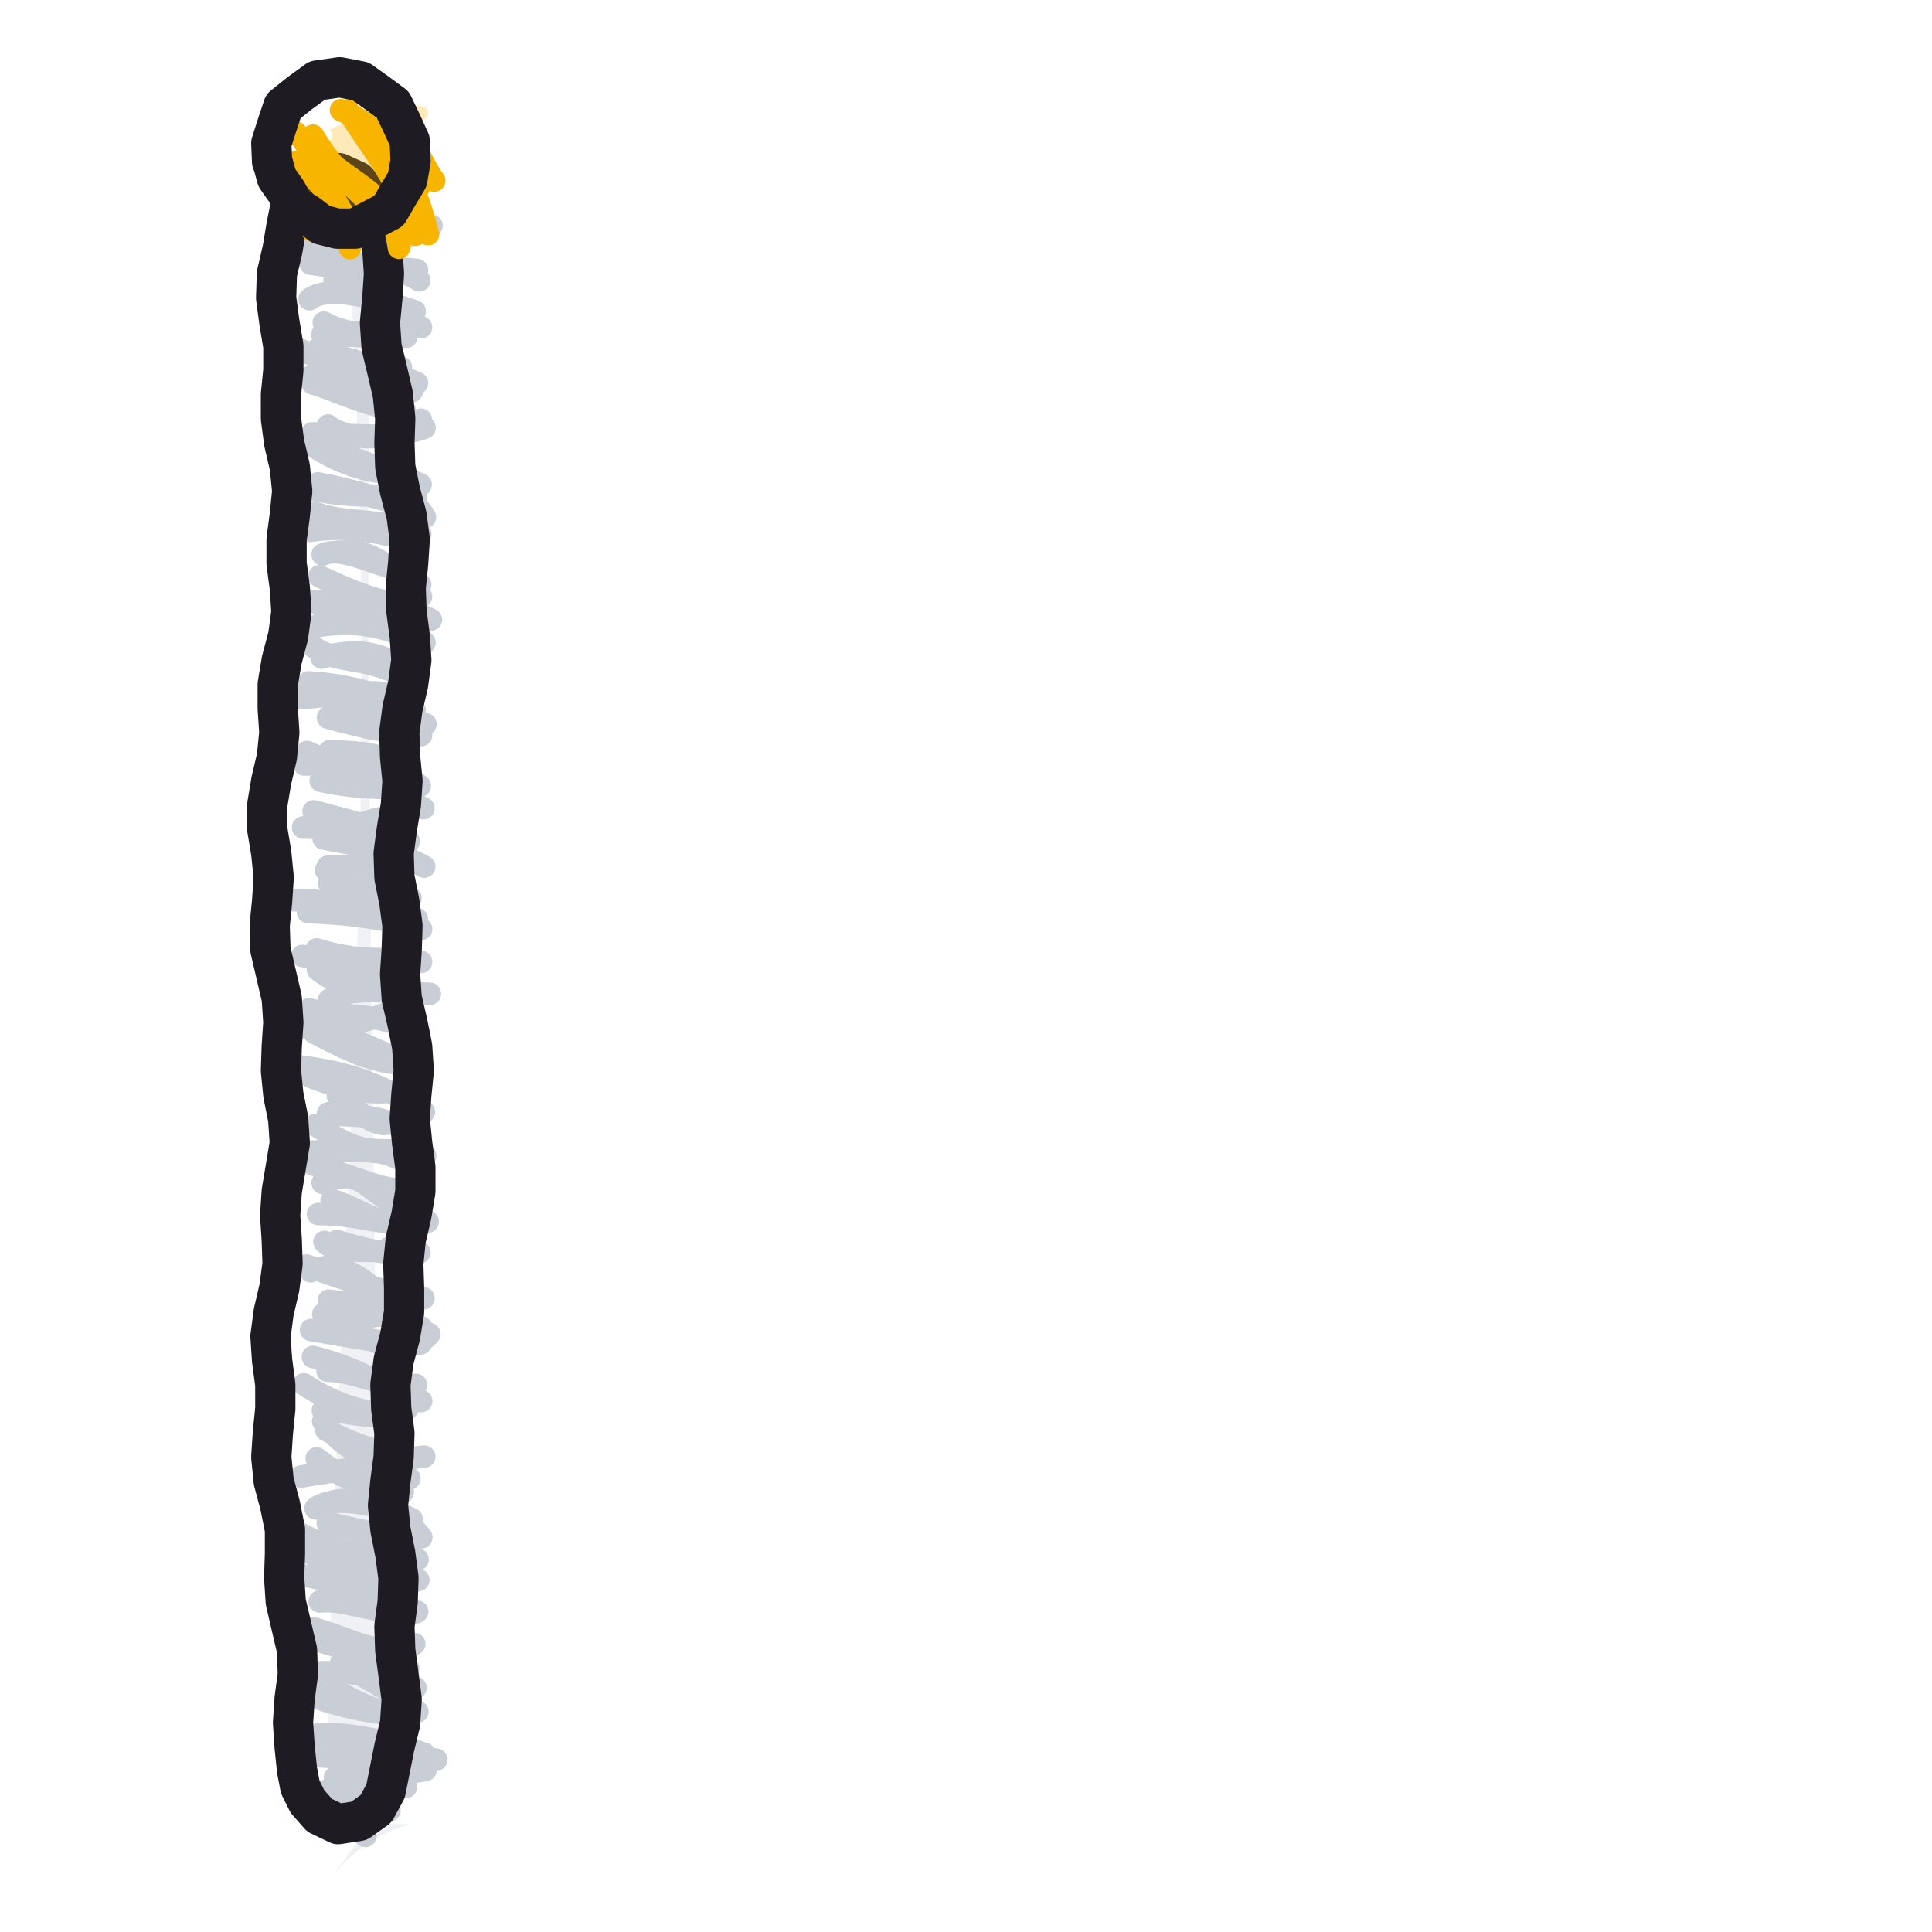
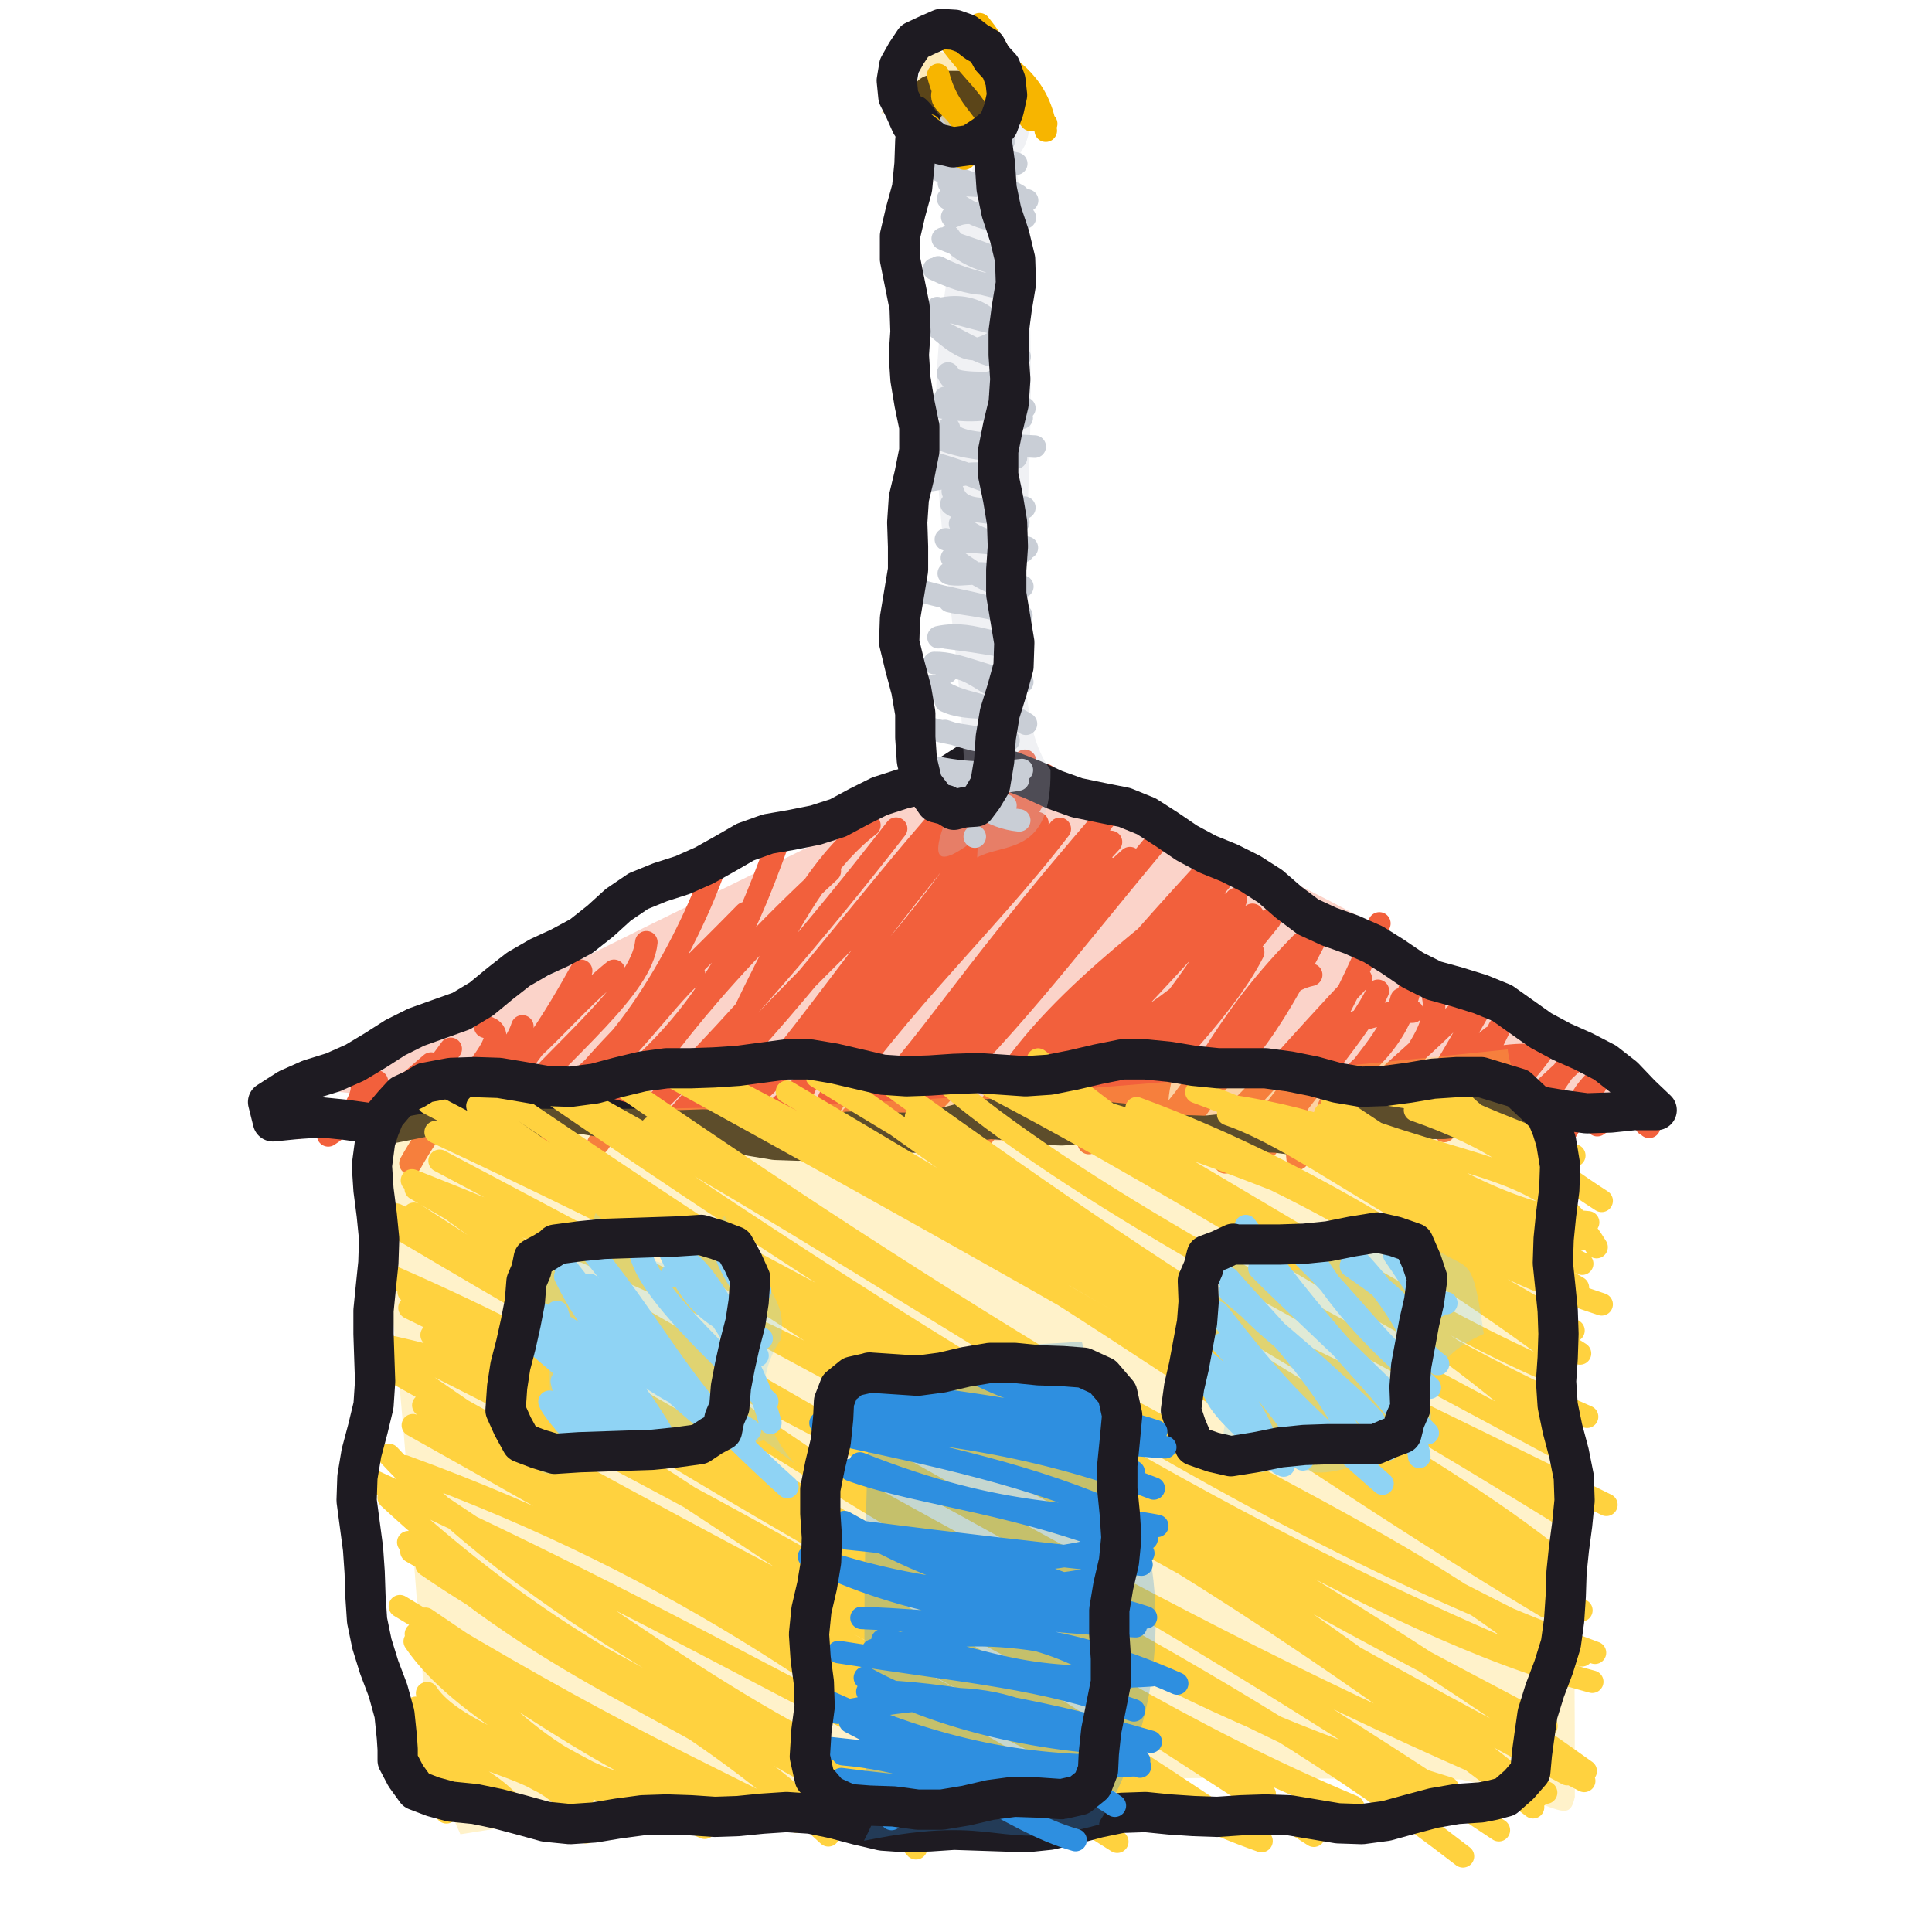
<svg xmlns="http://www.w3.org/2000/svg" viewBox="0 0 240 240" width="240" height="240">
  <g transform="translate(3 2)">
-     <path d="M42 22 C42 22, 42 22, 42 22 C49.37 22.84, 50.46 19.95, 43.2 22.84 C42.22 75.81, 43.09 126.7, 44.67 224.52 C52.57 224.95, 44.66 223.05, 38.18 231.2 C42 226, 42 226, 42 226 C33.09 223.99, 31.94 224.8, 37.67 220.55 C38.27 154.87, 45.12 103.31, 40.06 24.03 C38.18 27.79, 42.57 26.84, 44.77 20.3 C42 22, 42 22, 42 22" fill="#C9CED6" opacity="0.28" />
-     <path d="M42.39 226.07 C42.39 226.07, 42.39 226.07, 42.39 226.07 M42.39 226.07 C42.39 226.07, 42.39 226.07, 42.39 226.07 M45.39 222.89 C42.38 223.96, 41.21 219.98, 38.23 222.95 M45.36 222.22 C44.98 221.68, 42.28 221.19, 37.51 220.46 M49.86 217.88 C43.09 219, 40.9 218.25, 38.6 218.85 M47.42 219.98 C44.32 217.76, 40.77 216.26, 36.19 216.15 M51.19 216.59 C45.45 215.84, 38.41 216.27, 37.39 214.78 M49.74 215.89 C44.68 213.95, 38.79 213.2, 36.61 213.42 M46.82 210.81 C47.37 211.19, 43.91 211.35, 36.88 206.92 M48.84 210.63 C45.09 211.3, 40.76 210.32, 36.99 209.14 M45.33 208.14 C45.78 208.18, 38.42 204.2, 39.53 204.53 M48.61 207.67 C43.7 206, 39.95 205.59, 36.44 205.75 M47.7 205.22 C44.68 203.49, 44.84 204.38, 33.87 201.04 M48.46 202.22 C43.45 203.77, 41.8 202.03, 35.99 200.28 M48.82 198.2 C47.06 199.2, 42.4 195.03, 34.88 193.74 M48.7 198.29 C43.84 198.67, 39.9 196.55, 36.72 196.94 M48.87 191.72 C44.82 194.53, 43.29 193.33, 38.19 195.18 M48.97 194.27 C46.67 195.1, 42.39 193.57, 35.78 191.06 M47.67 192.95 C45.78 190.25, 40.69 192.02, 34.4 188.55 M48.23 191.6 C46.8 188.87, 43.97 188.63, 37.72 187.19 M49.34 188.97 C45.39 183.84, 39.41 183.44, 36.2 185.37 M48.14 186.71 C44.3 184.86, 38.74 183.81, 36.51 185.15 M47.03 183.35 C44.03 179.32, 41.64 180.32, 34.38 181.42 M47.86 181.65 C43.98 182.84, 40.92 182.86, 36.34 179.16 M49.7 178.95 C45.64 179.39, 41.22 180.24, 37.15 174.55 M46.46 178.65 C44.59 178.36, 42 178.02, 37.52 175.64 M46.52 173.78 C46.36 173.4, 41.72 174.49, 34.75 169.97 M47.61 172.95 C42.88 174.81, 40.93 173.26, 37.11 173.21 M49.32 172.05 C46.32 171.79, 43.79 168.54, 35.87 166.56 M48.66 170.04 C45.84 170.96, 41.57 168.32, 37.68 168.27 M50.35 163.72 C46.68 167.84, 40.52 162.97, 37.16 161.25 M48.64 164.98 C43.83 164.76, 41.04 164.11, 35.64 163.22 M49.24 164.89 C47.02 159.76, 43.51 161.52, 38.57 162.51 M49.32 162.89 C43.65 160.37, 40.91 159.88, 37.84 159.57 M46.44 160.63 C43.58 158.45, 39.82 153.85, 35.62 155.93 M49.61 159.28 C45.5 158.61, 40.87 157.43, 35.09 155.21 M45.34 152.99 C46.64 154.33, 41.31 152.96, 38.86 152.16 M49.1 153.58 C43.24 153.09, 38.73 153.94, 37.31 152.27 M50.13 149.75 C45.76 151.6, 40.67 147.55, 38.2 147.11 M47.45 149.5 C44.29 150.41, 42.39 148.86, 36.51 148.81 M47.73 148.26 C42.14 146.26, 42.34 142.7, 37.08 144.94 M49.6 144.67 C46.14 147.12, 43.29 144.79, 35.76 142.61 M49.81 141.57 C42.85 139.82, 43.76 142.64, 36.14 137.76 M48.07 142.77 C44.68 140.81, 44.3 140.88, 35.78 141.03 M45.41 137.53 C44.76 137.51, 44.15 138.53, 38.98 134.16 M46.51 137.96 C43.28 136.05, 38.42 136.78, 37.75 136.3 M49.66 136.13 C45.1 133.07, 40.85 131.29, 34.29 130.47 M48.08 132.89 C44.51 134.48, 39.97 133.47, 35.6 131.77 M47.63 129.98 C46.63 129.86, 43.29 127.93, 36.54 125.59 M48.35 130.24 C44.24 130.21, 41.02 128.94, 35.99 126.24 M46.03 123.42 C42.64 125.04, 37.51 126.1, 34 125.5 M49.1 126.42 C43.73 123.52, 40.22 124.59, 35.37 123.39 M50.4 121.45 C44.38 121.3, 41.18 120.47, 37.91 122.18 M47.79 120.47 C43.27 121.27, 39.21 120.69, 36.51 118.47 M46.54 118.55 C42.93 119.04, 39.73 117.44, 34.56 116.75 M49.31 117.5 C46.05 116.48, 43.34 118.07, 36.34 115.94 M48.78 112.17 C45.55 113.57, 39.5 109.35, 33.55 109.84 M49.31 113.41 C44.27 111.91, 39.92 111.5, 35.27 111.29 M46.27 108.71 C43.57 107.03, 40.41 109.88, 37.89 107.74 M47.99 109.57 C43.22 109.21, 40.13 108.43, 37.5 106.11 M46.64 107.28 C44.08 105.5, 43.68 105.49, 37.73 105.65 M49.7 105.65 C46.34 103.76, 42.47 103.18, 37.2 102.16 M46.5 100.39 C42.87 98.34, 44.73 101.22, 34.65 100.79 M47.78 102.52 C46.48 101.62, 42.74 100.57, 35.96 98.78 M49.6 98.4 C43.4 95.93, 41.96 92.69, 34.8 92.97 M48.34 95.91 C44.75 95.87, 41.47 96, 36.84 94.99 M49.15 95.63 C41.76 89.66, 40.13 93.84, 35.14 91.41 M47.56 94.04 C45.33 91.89, 43.24 91.47, 37.98 91.31 M49.85 87.96 C44.15 86.43, 41.81 84.78, 38.85 86.18 M49.31 89.31 C45.34 89, 42.54 88.48, 37.74 87.15 M46.88 86.29 C45.78 82.98, 43.09 84.02, 34.43 84.72 M48.51 86.24 C43.31 83.81, 39.6 83.06, 35.34 82.76 M47.11 82.04 C41.69 79.13, 38.66 80.83, 35.17 77.74 M47.75 81.55 C44.82 79.17, 41.57 78.36, 36.96 79.69 M49.73 77.83 C44.75 74.92, 39.31 74.66, 37.13 73.65 M48.29 77.34 C45.65 76.49, 42.57 74.74, 36.01 75.83 M50.53 74.97 C42.73 71.26, 41.63 72.91, 34.28 72.74 M49.3 72.1 C47.05 73.51, 44.28 73.17, 36.67 69.59 M49.2 70.63 C42.28 66.5, 42.37 66.37, 38.87 66.54 M48.53 69.1 C43.8 68.6, 39.79 65.69, 37.08 66.88 M49.21 64.3 C45.85 62.41, 39.5 63.17, 36.05 61.66 M48.71 65.24 C43.95 64.13, 40.59 63.2, 35.49 63.95 M49.78 62.24 C47.43 58.06, 43.44 60.57, 35.88 58.79 M48.64 59.78 C46.5 61.41, 44.47 59.55, 36.48 58.04 M49.25 58.2 C42.95 55.3, 37.4 54.37, 38.62 52.7 M47.31 56.82 C43.19 56.91, 39.64 55.75, 36.12 53.56 M49.28 50.14 C48.16 52.66, 40.19 53.1, 37.75 50.85 M49.74 51.14 C45.72 52.5, 42.71 52.12, 35.79 51.83 M48.16 46.61 C43.19 45.8, 43.08 46.09, 35.48 44.83 M47.24 48.87 C43.81 49.09, 37.68 46.01, 35.87 45.65 M48.8 45.59 C43.54 43.23, 40.32 44.38, 33.41 41.04 M46.8 43.62 C46.9 44.97, 42.87 43.22, 36.32 41.46 M45.37 40.46 C45.55 37.63, 42.63 40.95, 37.22 38.08 M47.49 39.83 C46.27 39.73, 43.54 39.89, 37.05 39.57 M49.3 38.66 C43.15 34.78, 43.55 32.81, 38.57 32.81 M48.51 36.67 C44.88 35.49, 38.13 33.12, 35.46 35.17 M49.08 32.83 C45.64 30.55, 39.74 31.56, 34.26 28.18 M48.8 31.54 C44.75 31.01, 42.17 31.79, 35.58 30.75 M50.6 26.04 C42.01 29.07, 44.15 26.97, 36.05 27.56 M47.43 27.54 C43.35 26.16, 40.78 27.11, 36.05 26.04 M46.5 25.39 C43.12 22.21, 40.07 21.08, 35.78 24.05 M47.55 24.77 C42.71 22.8, 41.2 22.38, 36.69 21.88" fill="none" stroke="#C9CED6" stroke-width="2.8" stroke-linecap="round" stroke-linejoin="round" />
+     <path d="M34.37 135.38 C62.1 119.91, 94.19 105.09, 119.94 92.05 C137.54 99.07, 165.28 106.92, 204.57 137.36 C170.99 140.61, 121.93 142.7, 37.45 133.46" fill="#F2603C" opacity="0.28" />
+     <path d="M33.91 138.11 C33.91 138.11, 33.91 138.11, 33.91 138.11 M33.91 138.11 C33.91 138.11, 33.91 138.11, 33.91 138.11 M37.77 139.04 C40.44 137.39, 42.52 133.9, 41.86 132.38 M38.69 137.69 C39.36 137.13, 40.91 136.94, 43.82 132.35 M41.89 136.72 C43.98 136, 47.95 132.33, 50.55 130.12 M45.17 137.08 C47.06 134.85, 48.78 134.18, 52.99 128.29 M47.99 142.52 C53.43 132.8, 61.65 126.65, 57.28 125.54 M51.44 137.82 C54.27 134.08, 60.55 129.76, 61.89 125.5 M55.06 133.73 C61.77 131.34, 66.91 123.71, 73.27 118.6 M53.47 138.79 C61.47 132.33, 66.26 123.81, 69.19 118.6 M64.35 136.8 C71.94 133.58, 79.63 121.71, 83.21 118.99 M59.2 137.14 C67.66 127.68, 76.71 120.64, 77.29 115.05 M64.26 134.83 C72.91 131.85, 81.52 117.21, 85.46 106.62 M63.59 140.16 C69.91 129.96, 76.85 124.41, 89.58 111.43 M68.77 136.65 C84.46 126.35, 89.45 114.11, 93.48 103.04 M71.34 140.03 C77.42 131.13, 83.75 121.31, 100.08 106.21 M80.3 142.44 C88.95 126.4, 94.95 108.12, 105 100.51 M76.58 136.91 C87.86 126.26, 99.09 112.82, 108.32 100.94 M77.72 140.65 C89.09 127.42, 102.74 113.63, 119.35 98.41 M81.9 135.99 C92.06 127.31, 104.11 110.54, 114.92 98.43 M84.88 140.6 C99.54 124.18, 106.82 111.34, 123.54 92.85 M87.57 137.09 C103.18 122.56, 115.28 109.07, 124.32 92.51 M95.18 137.83 C99.54 121.67, 116.43 116.69, 126.87 94.29 M90.38 138.54 C102.07 128.82, 112.89 115.86, 124.03 95.4 M97.95 139.88 C101.47 127.85, 110.9 119.22, 125.87 100.26 M97.81 139.09 C106.08 125.08, 119.19 113.34, 128.65 100.97 M99.01 141.23 C114.68 126.9, 132.29 106.77, 133.82 99.91 M102.86 137.02 C110.81 130.71, 115.08 121.66, 134.8 99.04 M102.84 136.72 C120.45 130.08, 123.43 118.99, 134.76 105.86 M106.91 138.92 C115.65 130.42, 117.97 120.84, 135.01 102.59 M110.15 137.67 C120.78 128.01, 127.44 113.31, 137.36 104.6 M109.88 137.52 C121.88 126.29, 129.48 115.96, 140.21 103.11 M119.21 137.22 C124.5 125.08, 138.68 115.04, 148.78 106.81 M118.67 139.63 C125.51 131.24, 131.86 122.32, 146.29 106.67 M127.29 133.4 C129.73 130.86, 134.74 126.59, 149.17 110.39 M121.99 136.53 C127.48 132.61, 134.05 124.95, 149.2 106.7 M128.79 134.83 C128.01 126.84, 141.59 128.32, 152.59 111.64 M129.18 138.62 C139.58 127.06, 148.01 116.83, 150.54 109.68 M132.66 139.54 C138.48 133.98, 148.96 123.69, 152.67 116.3 M132.26 139.99 C139.06 130.52, 149.82 119.48, 153.46 112.8 M141.35 140.74 C139.01 130.28, 143.12 126.71, 154.73 112.26 M139.96 138.76 C146.68 133.48, 147.44 126.59, 158.66 115.2 M142.59 140.18 C153.22 125.18, 154.74 120.22, 159.88 119.09 M142.92 136.17 C150.77 131.64, 154.62 125.77, 160.32 114.79 M149.2 142.39 C158.04 134.43, 163 125.03, 168.35 112.71 M150.95 135.78 C152.41 134.74, 157.92 128.12, 166.04 119.54 M158.2 141.93 C156.99 130.76, 160.87 123.93, 172.48 123.66 M154.4 140.46 C158.88 133.64, 166.05 125.92, 168.17 121.08 M161.81 136.85 C162.22 131.39, 170.09 130.53, 172.24 120.34 M161.42 137.21 C166.25 129.78, 169.73 127.24, 171.1 122.1 M167.82 141.85 C165.36 133.88, 177.39 128, 174.77 120.86 M163.22 139.38 C167.3 132.62, 169.24 132.57, 178.49 123.36 M169.3 138.19 C175.37 132.68, 173.7 135.86, 180.53 123.83 M167.49 136.45 C173.81 132.94, 178.89 129.71, 182.32 126.83 M173.5 134.47 C177.66 133.92, 177.4 129.27, 186.16 129.05 M176.41 138.49 C179.44 134.26, 180.88 130.41, 183.27 125.69 M181.64 137.21 C180.19 136.09, 186.26 133.07, 189.71 126.71 M180.92 137.79 C182.63 136.06, 185.12 133.41, 187.49 128.97 M186.41 138.57 C187.73 135.35, 189.64 133.73, 191.86 130 M184.21 137.57 C185.49 136.25, 187.98 134.14, 192.55 129.82 M191.12 139.23 C193.34 135.93, 192.37 134.83, 195.81 131.64 M191.57 138.39 C192 136.28, 193.33 134.87, 195.17 132.83 M195.8 137.45 C195.93 136.02, 198.52 135, 199.58 134.06 M195.42 137.77 C196.71 136.92, 197.75 136.13, 199.29 133.91 M201.86 137.98 C201.91 137.21, 201.98 136.6, 202.98 136.06 M201.47 137.71 C201.67 137.3, 202.27 136.65, 202.45 135.9" fill="none" stroke="#F2603C" stroke-width="2.8" stroke-linecap="round" stroke-linejoin="round" />
  </g>
-   <path d="M42.1 21.5L44.3 22.5L45.8 24.2L46.7 26.0L47.1 28.1L47.5 31.0L47.7 34.0L47.5 37.0L47.2 40.1L47.4 43.1L48.1 46.0L48.8 49.0L49.1 52.0L49.0 55.0L49.1 58.0L49.7 61.0L50.5 64.0L50.9 67.0L50.7 70.0L50.4 73.0L50.5 76.0L50.9 79.0L51.1 82.0L50.7 85.0L50.0 88.0L49.6 91.0L49.7 94.0L50.0 97.0L49.8 100.0L49.3 103.0L48.9 106.0L49.0 109.0L49.6 112.0L50.0 115.0L49.9 118.0L49.7 121.0L49.9 124.0L50.6 127.0L51.2 130.0L51.4 133.0L51.1 136.0L50.9 139.0L51.2 142.0L51.6 145.0L51.6 148.0L51.1 151.0L50.4 154.0L50.1 157.0L50.2 160.0L50.2 163.0L49.7 166.0L48.9 169.0L48.5 172.0L48.6 175.0L49.0 178.0L48.9 181.0L48.5 184.0L48.2 187.0L48.5 190.0L49.1 193.0L49.5 196.0L49.4 199.0L49.0 202.0L49.1 205.0L49.5 208.0L49.9 211.1L49.7 214.1L49.0 217.0L48.4 220.0L47.9 222.5L46.7 224.7L44.6 226.2L42.0 226.6L39.7 225.5L38.2 223.8L37.3 222.0L36.9 219.9L36.6 217.0L36.4 214.0L36.6 211.0L37.0 208.0L36.9 205.0L36.2 202.0L35.5 199.0L35.3 196.0L35.4 193.0L35.4 190.0L34.8 187.0L34.0 184.0L33.7 181.0L33.9 178.0L34.2 175.0L34.2 172.0L33.8 169.0L33.6 166.0L34.0 163.0L34.7 160.0L35.1 157.0L35.0 154.0L34.8 151.0L35.0 148.0L35.5 145.0L36.0 142.0L35.8 139.0L35.2 136.0L34.9 133.0L35.0 130.0L35.2 127.0L35.0 124.0L34.3 121.0L33.6 118.0L33.5 115.0L33.8 112.0L34.0 109.0L33.7 106.0L33.2 103.0L33.2 100.0L33.7 97.0L34.4 94.0L34.7 91.0L34.5 88.0L34.5 85.0L35.0 82.0L35.8 79.0L36.2 76.0L36.0 73.0L35.6 70.0L35.6 67.0L36.0 64.0L36.3 61.0L36.0 58.0L35.3 55.0L34.9 52.0L34.9 49.0L35.2 46.0L35.2 43.0L34.7 40.0L34.3 37.0L34.4 34.0L35.1 31.0L35.6 28.0L36.1 25.5L37.3 23.3L39.4 21.8L41.9 21.5Z" fill="none" stroke="#1E1B22" stroke-width="5" stroke-linecap="round" stroke-linejoin="round" />
+   <path d="M33.3 136.9L35.8 135.3L38.5 134.1L41.4 133.2L44.1 132.0L46.6 130.5L49.1 128.9L51.7 127.6L54.5 126.6L57.3 125.6L59.8 124.1L62.1 122.2L64.4 120.4L67.0 118.9L69.6 117.7L72.2 116.3L74.6 114.4L76.8 112.4L79.3 110.7L82.0 109.6L84.8 108.7L87.5 107.5L90.0 106.1L92.6 104.6L95.4 103.6L98.3 103.1L101.3 102.5L104.1 101.6L106.7 100.2L109.3 98.9L112.1 98.0L115.0 97.3L117.8 96.4L120.0 95.0L122.7 95.3L125.6 95.8L128.4 96.9L131.0 98.1L133.8 99.1L136.7 99.7L139.7 100.3L142.4 101.4L144.9 103.0L147.4 104.7L150.0 106.1L152.7 107.2L155.3 108.5L157.8 110.1L160.1 112.1L162.5 113.9L165.1 115.1L167.9 116.1L170.6 117.3L173.0 118.8L175.5 120.5L178.1 121.8L181.0 122.6L183.9 123.5L186.6 124.6L189.0 126.3L191.4 128.0L194.0 129.4L196.7 130.6L199.4 132.0L201.7 133.8L203.8 136.0L205.8 137.9L203.0 137.9L200.1 138.2L197.1 138.3L194.1 137.9L191.1 137.4L188.1 137.4L185.2 138.0L182.3 138.7L179.3 139.0L176.3 139.0L173.4 139.0L170.4 139.6L167.5 140.4L164.5 141.0L161.6 141.1L158.6 140.7L155.6 140.6L152.6 140.8L149.7 141.1L146.7 141.0L143.7 140.4L140.8 139.7L137.8 139.4L134.8 139.6L131.9 139.8L128.9 139.7L125.9 139.2L123.0 139.0L120.0 139.4L117.0 140.2L114.1 140.7L111.1 140.7L108.1 140.5L105.2 140.6L102.2 141.2L99.2 141.7L96.3 141.6L93.3 141.1L90.3 140.5L87.4 140.3L84.4 140.4L81.4 140.3L78.5 139.7L75.5 138.9L72.6 138.4L69.6 138.4L66.6 138.8L63.7 138.8L60.7 138.5L57.8 138.1L54.8 138.3L51.8 138.9L48.8 139.5L45.8 139.5L42.9 139.1L39.9 138.8L36.9 139.0L33.9 139.3Z" fill="none" stroke="#1E1B22" stroke-width="5" stroke-linecap="round" stroke-linejoin="round" />
  <g transform="translate(3 2)">
-     <path d="M33 20 C38.07 24.27, 43.24 25.96, 50.34 23.9 C48.99 22.74, 45.79 23.96, 47.69 14.52 C54.73 9.67, 45.39 10.41, 37.91 14.13 C39.27 15.1, 37.39 17.26, 28.23 21.24 C33 20, 33 20, 33 20" fill="#F7B500" opacity="0.28" />
-     <path d="M35.83 26.66 C35.83 26.66, 35.83 26.66, 35.83 26.66 M35.83 26.66 C35.83 26.66, 35.83 26.66, 35.83 26.66 M41.23 25.88 C40.26 27.28, 36.83 18.67, 34.85 15.71 M40.47 28.82 C40.37 25.73, 37.16 20.28, 33.71 18.18 M46.56 28.78 C45.46 21.2, 41.46 22.07, 33.71 14.46 M45.87 25.86 C44.33 24.06, 39.75 21.32, 35.88 14.85 M50.18 27.08 C48.9 22.46, 46.83 14.79, 39.36 11.69 M48.63 27.15 C47.07 20.82, 42.66 15.85, 40.22 11.72 M49.06 21.23 C47.79 15.64, 46.26 12.86, 44.98 9.84 M50.94 20.44 C49.15 18.03, 47.17 12.95, 46.86 10.69" fill="none" stroke="#F7B500" stroke-width="2.8" stroke-linecap="round" stroke-linejoin="round" />
+     <path d="M61.54 135.72 C88.54 135.91, 115.67 135.53, 184.29 128.36 C185.08 136.04, 194.79 136.6, 190.57 136.13 C191.31 160.77, 192.66 171.62, 192.63 221.24 C191.78 225, 190.44 221.77, 178.52 219.06 C147.3 218.99, 106.73 217.3, 54.19 225.86 C51.08 218.64, 49.25 217.54, 49.9 211.05 C47.51 181.34, 46.56 162.65, 42.78 138.57 C51.49 133.98, 56.58 137.76, 58.48 136.91 C56 134, 56 134, 56 134" fill="#FFD23F" opacity="0.28" />
+     <path d="M52.46 223.13 C52.46 223.13, 52.46 223.13, 52.46 223.13 M52.46 223.13 C52.46 223.13, 52.46 223.13, 52.46 223.13 M61.62 223.99 C58.88 217.93, 47.57 216.27, 50.04 212.81 M59.63 222.41 C57.43 223.64, 57.23 221.65, 48.21 215.96 M69.81 225.61 C66.25 216.42, 56.93 218.52, 45.44 210.62 M69.33 221.48 C61.77 218.93, 56 213.75, 48.67 210.15 M78.59 220.4 C67.28 219.63, 58.19 209.87, 52.09 203.25 M77.96 223.74 C64.68 216.24, 53.39 213.45, 50.06 208.33 M86.48 222.43 C71.55 216.9, 60.07 207.45, 48.67 200.97 M84.54 225.05 C68.06 217.74, 54 209.98, 48.52 201.9 M93.19 222.64 C79.95 221.67, 75.21 216.13, 49.86 199.09 M95.91 224.28 C84.67 218.39, 72.42 213.22, 46.68 197.53 M97.06 222.63 C87.4 212.3, 67.65 207.55, 47.72 189.58 M99.9 225.99 C81.83 209.21, 64.73 202.6, 50 192.42 M110.79 227.6 C98.47 212.97, 76.67 213.1, 45.29 184.04 M107.92 224.39 C89.01 212.85, 69.48 203.18, 48.11 190.73 M113.89 224.26 C94.89 213.09, 65.54 200.48, 45.31 178.74 M117.59 222.72 C96.14 216.75, 79.74 203.63, 49.61 183.69 M125.13 221.19 C107.16 216.01, 87.21 201.97, 43.58 182.06 M125.67 226.31 C104.2 209.47, 82.58 193.01, 47.23 180.15 M135.79 226.78 C117.71 215.36, 103.1 205.74, 48.29 175.05 M133.86 223.6 C102.75 204.9, 68.18 187.51, 49.59 172.57 M143.71 222.39 C121.65 207.75, 104.01 201.19, 44.62 167.66 M142.58 222.34 C102.73 204.26, 67.07 182.41, 46.43 167.58 M153.71 226.7 C128.18 217.68, 103.87 195.96, 50.62 163.84 M151.91 225.85 C123.67 206.78, 96.76 190.55, 48.12 166.07 M154.1 220.85 C119.92 195.52, 77.77 172.36, 45.24 165.24 M160.21 226.04 C130.84 207.27, 101.13 186.49, 47.87 160.45 M165.09 222.42 C124.28 205.36, 90.11 175.55, 44.27 155.97 M165.07 222.78 C131.45 208.53, 100.47 191.59, 47.77 158.46 M176.85 220.12 C141.03 209.25, 116.75 194.1, 51 146.76 M176.27 221.83 C141.75 208.12, 108.05 187.39, 48.43 148.78 M178.73 228.6 C147.97 204.79, 119.12 193.61, 45.84 150.13 M183.19 225.35 C145.68 200.38, 111.51 180.38, 46.2 148.88 M189.06 220.68 C144.76 202.12, 105.84 178.73, 48.65 145.68 M187.44 222.5 C145.62 190.13, 101.4 165.62, 48.18 144.63 M191.69 218.39 C159.8 201.44, 127.36 182.29, 51.61 142.2 M188.02 221.16 C145.19 186.78, 101 161.97, 51.12 138.63 M193.79 219.23 C147.32 194.96, 101.34 167.3, 56.31 135.39 M193.98 218.01 C162.22 195.29, 123.92 173.55, 50.23 135.04 M194.79 206.91 C167.17 199.51, 140.05 180.07, 59.79 138.63 M189.1 212.41 C157.3 195.62, 124.13 178.39, 57 132.58 M195.13 203.31 C145.32 184.87, 109.06 155.55, 63.72 131.61 M191.59 206.17 C159.76 193, 126.95 175.94, 65.66 133.89 M188 203.05 C167.86 186.46, 138.08 176.78, 77.95 138.07 M193.51 203.63 C154.56 184.48, 119.84 164.29, 74.08 132.74 M189.04 197.57 C152.32 175.59, 118.76 149.2, 78.13 129.99 M193.44 198.04 C168.97 182.06, 150.83 170.51, 80.31 131.65 M187 190.57 C169.25 179.39, 143.66 162.44, 94.76 133.62 M190.86 194.83 C165.46 176.41, 136.43 158.78, 88.13 133.41 M190.93 192.3 C173.51 178, 148.49 167.47, 98.46 130.59 M192.99 187.38 C156.43 164.62, 122.27 146.72, 98.48 131.73 M196.55 184.93 C153.04 163.32, 121.22 149.47, 110.8 136.74 M191.43 183.08 C170.19 174.83, 148.73 162.42, 108 133.04 M194.15 173.99 C171.3 164.07, 149.06 147.94, 118.35 132.02 M192.03 178.67 C162.65 162.78, 132.86 147.8, 114.81 132.72 M190.84 177.44 C180.06 164.26, 166.3 161.44, 125.95 129.62 M189.78 176.32 C170.74 158.9, 150.88 149.95, 121.9 132.13 M191.36 166.99 C170.84 151.55, 148.09 138.96, 128.36 134.77 M190.88 168.89 C174.76 162.23, 155.09 149.22, 128.49 134.05 M192.46 163.29 C173.57 152.13, 162.81 146.53, 134.66 137.06 M193.27 166.13 C179.36 157.39, 161.73 144.3, 138.19 135.67 M195.96 160.03 C175.02 153.22, 160.23 140.02, 149.57 136.41 M193.01 157.95 C174.55 147.06, 161.26 139.38, 145.62 133.65 M193.49 151.95 C185.06 150.6, 172.65 138.71, 149.86 135.38 M193.54 154.98 C181.33 149.24, 168.97 138.55, 154.14 136.3 M195.33 152.92 C188.85 142.29, 179.78 143.75, 161.61 136.38 M194.28 149.84 C186.03 149.23, 177.11 145.18, 162.46 135.06 M195.96 147.17 C182.89 138.77, 184.76 136.05, 169.44 133.96 M190.23 148.17 C189.23 143.69, 182.12 139.14, 172.78 135.9 M188.27 139.08 C189.44 143.93, 181.87 138.69, 175.64 132 M192.56 141.54 C187.79 139.39, 180.88 136.99, 177.74 135.25" fill="none" stroke="#FFD23F" stroke-width="2.8" stroke-linecap="round" stroke-linejoin="round" />
  </g>
-   <path d="M33.8 19.9L34.4 22.1L35.6 23.8L36.5 25.6L38.2 26.6L39.9 27.9L41.9 28.4L44.1 28.4L46.2 27.3L48.3 26.2L49.4 24.3L50.6 22.3L51.0 20.0L50.9 17.5L49.9 15.3L48.8 13.0L46.9 11.6L44.8 10.1L42.2 9.6L39.4 10.0L37.2 11.6L35.2 13.2L34.4 15.6L33.7 17.8L33.8 20.1Z" fill="none" stroke="#1E1B22" stroke-width="5" stroke-linecap="round" stroke-linejoin="round" />
+   <path d="M56.0 133.9L59.0 133.8L62.0 133.9L65.0 134.4L67.9 134.9L70.9 135.0L73.9 134.6L76.9 133.8L79.8 133.1L82.8 132.7L85.8 132.7L88.7 132.6L91.7 132.4L94.7 132.0L97.7 131.6L100.6 131.6L103.6 132.1L106.6 132.8L109.6 133.5L112.6 133.7L115.5 133.6L118.5 133.4L121.5 133.3L124.5 133.5L127.4 133.7L130.4 133.5L133.4 132.9L136.4 132.2L139.4 131.6L142.3 131.6L145.3 131.9L148.3 132.4L151.3 132.7L154.2 132.7L157.2 132.7L160.2 133.1L163.2 133.7L166.1 134.5L169.1 135.0L172.0 134.9L175.0 134.5L178.0 134.0L181.0 133.8L184.0 133.8L186.3 134.5L188.6 135.2L190.3 136.8L192.1 138.5L192.8 140.2L193.3 141.8L193.8 144.8L193.7 147.8L193.3 150.9L193.0 153.9L192.9 156.9L193.2 159.8L193.5 162.8L193.6 165.7L193.5 168.7L193.3 171.6L193.5 174.6L194.1 177.5L194.9 180.5L195.5 183.5L195.6 186.4L195.3 189.4L194.9 192.4L194.6 195.3L194.5 198.3L194.3 201.3L193.9 204.2L193.0 207.1L191.9 210.0L191.0 212.9L190.6 215.7L190.3 217.9L190.1 220.1L188.7 221.7L187.0 223.2L185.5 223.6L184.0 223.9L181.0 224.1L178.1 224.6L175.1 225.4L172.2 226.2L169.2 226.6L166.2 226.5L163.2 226.0L160.2 225.5L157.2 225.4L154.2 225.5L151.2 225.7L148.3 225.6L145.3 225.4L142.3 225.1L139.3 225.2L136.4 225.8L133.4 226.6L130.4 227.3L127.5 227.6L124.5 227.5L121.5 227.4L118.5 227.3L115.5 227.5L112.5 227.6L109.6 227.4L106.6 226.7L103.6 225.9L100.7 225.3L97.7 225.1L94.7 225.3L91.7 225.6L88.8 225.7L85.8 225.5L82.8 225.4L79.8 225.5L76.8 225.9L73.8 226.4L70.8 226.6L67.8 226.3L64.9 225.5L61.9 224.7L59.0 224.1L56.0 223.8L53.8 223.2L51.7 222.4L50.4 220.6L49.4 218.7L49.4 217.3L49.3 215.8L49.0 212.9L48.2 210.0L47.1 207.1L46.2 204.2L45.6 201.3L45.4 198.3L45.3 195.3L45.1 192.4L44.7 189.4L44.3 186.4L44.4 183.5L44.9 180.5L45.7 177.5L46.4 174.6L46.6 171.6L46.5 168.7L46.4 165.7L46.4 162.8L46.7 159.8L47.0 156.9L47.1 153.9L46.8 150.9L46.4 147.8L46.2 144.8L46.6 141.8L47.1 140.2L47.8 138.5L48.9 137.2L50.0 136.0L51.5 135.3L52.8 134.5L54.4 134.2L56.0 133.9Z" fill="none" stroke="#1E1B22" stroke-width="5" stroke-linecap="round" stroke-linejoin="round" />
+   <g transform="translate(3 2)">
+     <path d="M70.99 148.69 C77.28 155.13, 81.21 158.67, 86.99 149.02 C91.03 157.24, 95.11 159, 93.95 164.41 C95.58 162.68, 87.44 170.43, 95.68 179.77 C87 173.3, 94.47 178.49, 91.86 176.92 C85.13 179.23, 77.64 176.65, 70.41 174.72 C70.84 183.29, 58.56 182.52, 66.13 176.56 C64.1 166.39, 66.69 162.9, 62 156.69 C68.79 157.94, 60.35 156.67, 71.19 149.53 C69 154, 69 154, 69 154" fill="#8FD3F4" opacity="0.28" />
+     <path d="M65.56 178.65 C65.56 178.65, 65.56 178.65, 65.56 178.65 M65.56 178.65 C65.56 178.65, 65.56 178.65, 65.56 178.65 M72.69 179.17 C70.6 175.5, 67.85 174.55, 66.79 169.59 M70.17 177.89 C68.31 176.22, 65.66 173.22, 65.26 172.13 M74.87 176.23 C72.15 174.87, 69.76 172.46, 66.19 160.97 M78 178.3 C72.4 172.73, 66.51 167.21, 62.99 164.54 M78.7 178.78 C75.38 172.96, 67.31 166.39, 61.58 158.12 M79.84 177.03 C75.2 169.11, 70.83 164.11, 63.63 160.94 M90.15 175.7 C85.08 172.22, 74.06 170.75, 67.22 156.56 M87.7 176.41 C80.02 171.7, 72.46 161.93, 66.76 154.71 M94.81 182.73 C85.73 174.57, 77.17 165.03, 70.23 157.61 M89.49 177.28 C82.74 172.36, 77.13 160.98, 69.49 152.26 M92.7 174.75 C89.54 163.56, 81.44 154.27, 80.37 156.53 M92.31 172.09 C83.22 163.54, 77.85 157.99, 76.61 153.88 M91.61 164.29 C86.49 161.57, 83.6 161.82, 79.48 151.78 M91.1 166.4 C86.83 161.65, 85.14 155.82, 81.29 154.04 M91.42 158.36 C91.42 159.05, 89.87 156.25, 87.93 153.74 M90.71 159.04 C89.35 158.21, 88.19 156.21, 87.4 154.45" fill="none" stroke="#8FD3F4" stroke-width="2.8" stroke-linecap="round" stroke-linejoin="round" />
+   </g>
+   <path d="M69.0 154.6L72.0 154.2L75.0 153.9L78.0 153.8L81.0 153.7L84.0 153.6L87.1 153.4L89.1 154.0L91.2 154.8L92.3 156.8L93.2 158.8L93.0 161.7L92.6 164.3L91.9 167.0L91.3 169.7L90.8 172.3L90.6 174.8L90.0 176.2L89.7 177.7L88.4 178.4L86.9 179.4L84.0 179.8L81.0 180.1L78.0 180.2L75.0 180.3L72.0 180.4L68.9 180.6L66.9 180.0L64.8 179.2L63.7 177.2L62.8 175.2L63.0 172.3L63.4 169.7L64.1 167.0L64.7 164.3L65.2 161.7L65.4 159.2L66.0 157.8L66.3 156.3L67.6 155.6L69.2 154.6Z" fill="none" stroke="#1E1B22" stroke-width="5" stroke-linecap="round" stroke-linejoin="round" />
+   <g transform="translate(3 2)">
+     <path d="M152 152.63 C157.72 158.77, 158.61 155.41, 170.72 149.1 C179.63 158.44, 179.44 150.75, 181.32 163.7 C174.39 166.8, 176.23 169.88, 173.26 170.75 C178.22 176.25, 169.15 179.21, 174.2 178.79 C169.04 177.3, 159.35 184.45, 157.45 178.56 C147.94 179.93, 147.86 178.15, 150.36 171.06 C149.26 165.35, 145.6 162.73, 148.18 157.12 C142.1 151.24, 145.46 155.59, 154.9 154.14 C153 154, 153 154, 153 154" fill="#8FD3F4" opacity="0.28" />
+     <path d="M149.57 178.66 C149.57 178.66, 149.57 178.66, 149.57 178.66 M149.57 178.66 C149.57 178.66, 149.57 178.66, 149.57 178.66 M153.8 179.44 C153.19 175.53, 148.72 174.25, 147.44 169.85 M154.36 177.89 C153.39 176.24, 151.12 173.36, 147.71 170.74 M156.46 180.05 C153.57 178.96, 155.28 173.03, 145.26 166.01 M158.84 179.29 C158.54 175.54, 156.1 172.95, 148.9 164.94 M168.74 182.3 C157.49 172.49, 155.48 170.17, 148.27 161.04 M166.87 180.27 C161.31 168.42, 154.3 162.31, 149.6 156.8 M167.62 174.41 C162.55 168.72, 151.73 161.44, 150.58 158.31 M169.46 178.03 C168.04 173.62, 159.63 166.93, 149.8 158.48 M173.31 178.98 C172.66 173.02, 164.62 168.65, 151.75 150.31 M174.36 176.03 C166.54 167.86, 157.22 159.45, 153.45 155.57 M173.43 169.46 C168.45 164.88, 163.34 160.17, 159.2 152.69 M174.62 170.38 C167.55 164.28, 164.85 159.82, 159 154.16 M175.64 167.44 C171.21 164.06, 172.43 161.05, 163.18 152.07 M173.26 163.84 C171.85 159.95, 167.5 157.1, 164.82 155.26 M176.66 159.88 C173.52 159.67, 173.16 158.07, 170.2 153.87 M175.57 160.27 C174.22 158.47, 174.08 157.17, 172.15 155.25" fill="none" stroke="#8FD3F4" stroke-width="2.8" stroke-linecap="round" stroke-linejoin="round" />
+   </g>
+   <path d="M153.0 154.6L156.0 154.6L159.0 154.6L162.0 154.5L165.0 154.2L168.0 153.6L171.1 153.1L173.3 153.6L175.6 154.4L176.6 156.7L177.3 158.8L176.9 161.7L176.3 164.3L175.8 167.0L175.3 169.7L175.1 172.3L175.2 174.9L174.5 176.5L174.1 178.1L172.5 178.7L170.9 179.4L168.0 179.4L165.0 179.4L162.0 179.5L159.0 179.8L156.0 180.4L152.9 180.9L150.7 180.4L148.4 179.6L147.4 177.3L146.7 175.2L147.1 172.3L147.7 169.7L148.2 167.0L148.7 164.3L148.9 161.7L148.8 159.1L149.5 157.5L149.9 155.9L151.5 155.3L153.2 154.5Z" fill="none" stroke="#1E1B22" stroke-width="5" stroke-linecap="round" stroke-linejoin="round" />
+   <g transform="translate(3 2)">
+     <path d="M103.57 172.85 C110.2 164.85, 120.7 165.43, 131.39 164.66 C133.79 175.63, 141.76 170.95, 134.69 179.98 C139.93 184.29, 142.7 199.67, 138.54 213.4 C135.44 222.75, 133.38 223.93, 133.55 224.65 C120.4 228.32, 121.84 223.09, 104.32 226.67 C107.49 220.58, 107.17 217.34, 104.59 220.56 C104.44 203.19, 104.06 199.59, 104.95 174.19 C97.4 172.98, 101.02 170.5, 109.61 174.75 C108 170, 108 170, 108 170" fill="#2E8FE0" opacity="0.28" />
+     <path d="M107.75 223.96 C107.75 223.96, 107.75 223.96, 107.75 223.96 M107.75 223.96 C107.75 223.96, 107.75 223.96, 107.75 223.96 M130.61 226.58 C121.73 224.04, 116 217.14, 101.7 215.91 M129.1 222.55 C124.42 219.73, 116.81 221.11, 101.51 219.01 M138.5 216.71 C128.26 219.15, 119.38 220.86, 102.61 211.9 M135.49 222.31 C128.81 217.61, 117.7 217.15, 99.87 215.14 M138.38 214.78 C123.46 214.18, 111.95 210.57, 104.44 206.41 M138.29 217.27 C124.93 217.88, 113.16 215.37, 100.24 209.52 M138.61 217.45 C123.87 210.95, 122.2 206.44, 101.04 210.75 M139.95 214.37 C124.66 209.92, 110.16 207.85, 104.75 208.14 M140.04 206.11 C122.47 207.24, 120.14 203.87, 106.62 201.75 M137.85 210.47 C126.14 206.28, 118.01 205.86, 101.16 203.22 M143.23 207.13 C127.66 200.26, 116.27 199.89, 105.45 203 M136.4 206.81 C129.56 202.17, 123.28 199.78, 104.02 198.98 M139.35 198.92 C126.86 194.71, 117.32 198.19, 97.5 191.36 M138.09 200.01 C126.45 199.43, 112.23 198.21, 99.6 192.47 M136.77 193.11 C123.8 196.7, 116.57 195.3, 101.89 187.08 M136.65 198.2 C126.79 192.88, 115.85 190.41, 102.32 189.12 M139.44 189.15 C133.25 189.95, 124.35 194.75, 106.42 189.19 M138.8 192.36 C125.02 190.85, 116.25 189.88, 104.4 188.35 M140.76 187.55 C130.86 185.68, 121.91 187, 103.83 179.8 M139.02 190.95 C123.83 184.51, 111.78 183.87, 102.7 180.61 M140.32 182.9 C124.69 176.87, 110.37 175.51, 98.93 174.77 M136.49 186.38 C125.79 181.35, 112.38 178.58, 101.15 176.17 M141.75 177.78 C121.52 176.22, 112.88 175.74, 102.45 169.7 M137.82 180.82 C126.67 177.14, 118.29 174.12, 100.06 172.67 M140.62 175.81 C128.44 171.7, 123.33 176.11, 103.79 172.06 M135.6 176.67 C123.16 172.03, 111.62 172.45, 107.27 170.26 M134.74 174.5 C130.86 170.67, 128.14 174.17, 115.75 167.27 M133.47 172.21 C131.13 169.51, 122.73 169.04, 119.74 168.42" fill="none" stroke="#2E8FE0" stroke-width="2.8" stroke-linecap="round" stroke-linejoin="round" />
+   </g>
+   <path d="M108.0 170.5L111.0 170.7L114.0 170.9L117.0 170.5L120.0 169.8L123.0 169.3L126.0 169.3L129.0 169.6L132.0 169.7L134.6 169.9L137.0 171.0L138.8 173.1L139.4 175.8L139.1 179.0L138.8 182.0L138.8 185.0L139.1 188.0L139.3 191.0L139.0 194.0L138.3 197.0L137.8 200.0L137.8 203.0L138.0 206.0L138.0 209.0L137.4 212.0L136.8 215.0L136.5 217.8L136.4 219.9L135.7 221.7L134.1 223.0L131.9 223.5L129.0 223.3L126.0 223.2L123.0 223.6L120.0 224.3L117.0 224.8L114.0 224.8L111.0 224.4L108.0 224.3L105.4 224.1L103.0 223.0L101.2 220.9L100.6 218.2L100.8 215.0L101.2 212.0L101.1 209.0L100.7 206.0L100.5 203.0L100.8 200.0L101.5 197.0L102.0 194.0L102.1 191.0L101.9 188.0L101.9 185.0L102.5 182.0L103.2 179.1L103.5 176.2L103.6 174.1L104.3 172.3L105.9 171.0L108.1 170.5Z" fill="none" stroke="#1E1B22" stroke-width="5" stroke-linecap="round" stroke-linejoin="round" />
+   <g transform="translate(3 2)">
+     <path d="M118.5 10 C118.5 10, 118.5 10, 118.5 10 C124.07 4.83, 127.09 14.03, 123.07 17.77 C128.65 51.11, 119.9 83.82, 127.5 93.62 C127.65 104.37, 121.73 102.65, 118.39 104.52 C118.5 102, 118.5 102, 118.5 102 C111.91 107.23, 112.47 103.65, 116.82 94.57 C115.93 65.91, 107.74 47.95, 119.67 13.23 C110.71 17.61, 113.46 9.42, 119.82 7.36 C118.5 10, 118.5 10, 118.5 10" fill="#C9CED6" opacity="0.28" />
+     <path d="M118.09 101.93 C118.09 101.93, 118.09 101.93, 118.09 101.93 M118.09 101.93 C118.09 101.93, 118.09 101.93, 118.09 101.93 M123.61 99.91 C119.95 99.55, 118.24 97.42, 114.39 96.13 M121.9 98.06 C119.57 98.98, 117.7 97.61, 114 97.82 M123.47 94.84 C119.94 95.51, 119.68 94.77, 115.81 94.33 M123.94 93.66 C121.4 93.97, 118 94.3, 113.45 93.37 M121.53 91.14 C122.64 89.52, 118.18 90.07, 112.28 88.43 M122.28 89.97 C120.63 90.83, 116.79 89.6, 114.38 88.81 M124.45 87.91 C119.69 84.98, 116.5 85.9, 112.97 83.19 M122.67 85.67 C120.95 85.89, 116.73 86.19, 114.49 85.09 M121.9 84.08 C119.39 82.91, 116.04 79.73, 114.58 81.52 M123.99 82.72 C119.97 82.55, 116.21 80.28, 113.06 80.36 M123.9 77.04 C121.47 79.32, 118.42 76.11, 113.58 77.16 M123.69 78.51 C120.46 78.16, 120.32 77.93, 114.53 77.2 M123.48 75.49 C121.08 73.06, 117.45 73.09, 111.98 71.57 M123.88 74.46 C119.13 73.15, 116.01 72.96, 114.97 72.68 M124 70.86 C120.3 71.47, 117.1 68.34, 115.25 67.31 M123.38 70.55 C119.46 68.29, 116.78 69.73, 114.86 69.23 M124.56 66.04 C120.5 65.66, 117.57 64.8, 116.26 63.05 M124.1 66.48 C120.44 65.02, 116.74 65.46, 114.5 65 M124.25 61.06 C120.4 61.13, 116.28 62.11, 115.36 59.04 M123.5 62.86 C119.75 60.94, 116.91 61.93, 115.2 60.61 M121.02 60.17 C120.99 55.7, 118.3 56.7, 112.76 57.62 M122.48 58.66 C120.3 58.33, 117.92 56.94, 113.11 55.59 M125.54 53.48 C119.68 53.13, 115.16 53.26, 114.87 51.17 M123.21 54.85 C120.81 53.53, 118.47 54.13, 114.5 52.78 M124.25 48.72 C119.89 48.19, 119.25 49.63, 113.47 48.5 M123.92 49.9 C120.08 48.38, 117.95 47.9, 114.44 47.42 M121.28 45.21 C118.84 45.75, 116.13 46.82, 114.77 44.4 M123.21 45.6 C118.89 45.58, 115.94 45.74, 115.07 44.89 M121.82 39.8 C118.17 41.76, 117.7 42.41, 113.23 38.5 M123.66 42.3 C120.49 42.85, 118.82 41.76, 114.27 39.35 M121.87 39.59 C120.57 38.72, 118.51 34.72, 112.58 36.73 M123.02 38.27 C121.26 38.5, 120.05 38.03, 113.42 36.27 M122.35 32.3 C121.61 33, 119.23 34.4, 113.04 31.42 M122.16 33.96 C120.83 33.67, 116.4 32.79, 113.56 31.21 M121.99 30.51 C121.86 31.3, 116.53 29.98, 114.9 27.37 M121.91 30.65 C118.78 29.14, 115.84 28.46, 114.11 27.65 M124.31 25.03 C119.05 26.45, 116.45 23.42, 114.78 22.68 M122.68 25.25 C119.18 24.88, 117.39 23.8, 115.29 24.94 M124.59 22.9 C118.73 21.12, 116.24 20.45, 112.86 18.77 M123.46 22.28 C121.07 20.75, 117.02 21.22, 114.88 20.76 M121.68 15.52 C120.43 15.92, 117.16 17.04, 113.89 16.62 M123.24 18.33 C119.26 17.35, 116.12 17.05, 115.01 16.24 M121.24 12.29 C118.68 14.07, 117.84 11.53, 114.42 13.22 M121.34 13.67 C120.08 12.62, 118.47 11.8, 115.62 12.07" fill="none" stroke="#C9CED6" stroke-width="2.8" stroke-linecap="round" stroke-linejoin="round" />
+   </g>
+   <path d="M118.0 11.3L119.5 12.0L120.7 12.3L121.4 13.3L122.4 14.6L123.2 17.5L123.6 20.4L123.8 23.4L124.4 26.3L125.4 29.3L126.1 32.2L126.2 35.2L125.7 38.2L125.3 41.2L125.3 44.1L125.5 47.1L125.3 50.1L124.6 53.0L124.0 56.0L124.0 59.0L124.6 61.9L125.1 64.9L125.2 67.9L125.0 70.8L125.0 73.8L125.5 76.8L126.0 79.8L125.9 82.8L125.1 85.7L124.2 88.6L123.7 91.6L123.5 94.5L123.0 97.5L122.1 99.0L121.2 100.2L119.7 100.3L118.5 100.6L117.5 100.0L116.3 99.7L115.6 98.7L114.6 97.4L113.9 94.5L113.7 91.6L113.7 88.6L113.2 85.7L112.4 82.7L111.7 79.8L111.8 76.8L112.3 73.8L112.8 70.8L112.8 67.9L112.7 64.9L112.9 61.9L113.6 59.0L114.2 56.0L114.2 53.0L113.6 50.1L113.1 47.1L112.9 44.1L113.1 41.2L113.0 38.2L112.4 35.2L111.8 32.2L111.8 29.3L112.5 26.3L113.3 23.4L113.6 20.4L113.7 17.5L114.0 14.5L114.9 13.0L115.8 11.8L117.3 11.7L119.0 11.3Z" fill="none" stroke="#1E1B22" stroke-width="5" stroke-linecap="round" stroke-linejoin="round" />
+   <g transform="translate(3 2)">
+     <path d="M111.5 10 C113.57 10.66, 118.43 22.35, 119.65 11.36 C129.54 9.36, 126.11 16.9, 124.64 12.94 C127.64 6.14, 117 5.42, 109.06 3.32 C114.83 9.13, 107.39 9.46, 106.46 12.14 C111.5 10, 111.5 10, 111.5 10" fill="#F7B500" opacity="0.28" />
+     <path d="M112.47 13.58 C112.47 13.58, 112.47 13.58, 112.47 13.58 M112.47 13.58 C112.47 13.58, 112.47 13.58, 112.47 13.58 M116.8 17.7 C117.97 11.25, 113.34 11.56, 114.16 9.38 M118.13 16.5 C117.85 13.08, 114.89 12.55, 113.55 7.3 M125.05 12.89 C121.65 8.32, 115.66 4.76, 115.52 2.37 M121.1 13.59 C122.05 10.14, 119.01 8.43, 115.24 3.47 M126.91 14.23 C126.21 8.85, 122.61 6.21, 119.4 4.7 M126.96 13.37 C122.86 9.88, 122.84 6.18, 118.68 1.01" fill="none" stroke="#F7B500" stroke-width="2.8" stroke-linecap="round" stroke-linejoin="round" />
+   </g>
+   <path d="M111.4 10.0L111.6 12.0L112.4 13.6L113.2 15.4L114.7 16.6L116.3 17.8L118.4 18.3L120.6 18.0L122.4 16.8L124.0 15.5L124.7 13.6L125.1 11.8L124.9 10.0L124.3 8.4L123.2 7.2L122.5 5.9L121.3 5.2L120.0 4.2L118.6 3.7L116.9 3.6L115.3 4.3L113.6 5.1L112.6 6.6L111.7 8.2L111.4 10.0Z" fill="none" stroke="#1E1B22" stroke-width="5" stroke-linecap="round" stroke-linejoin="round" />
</svg>
